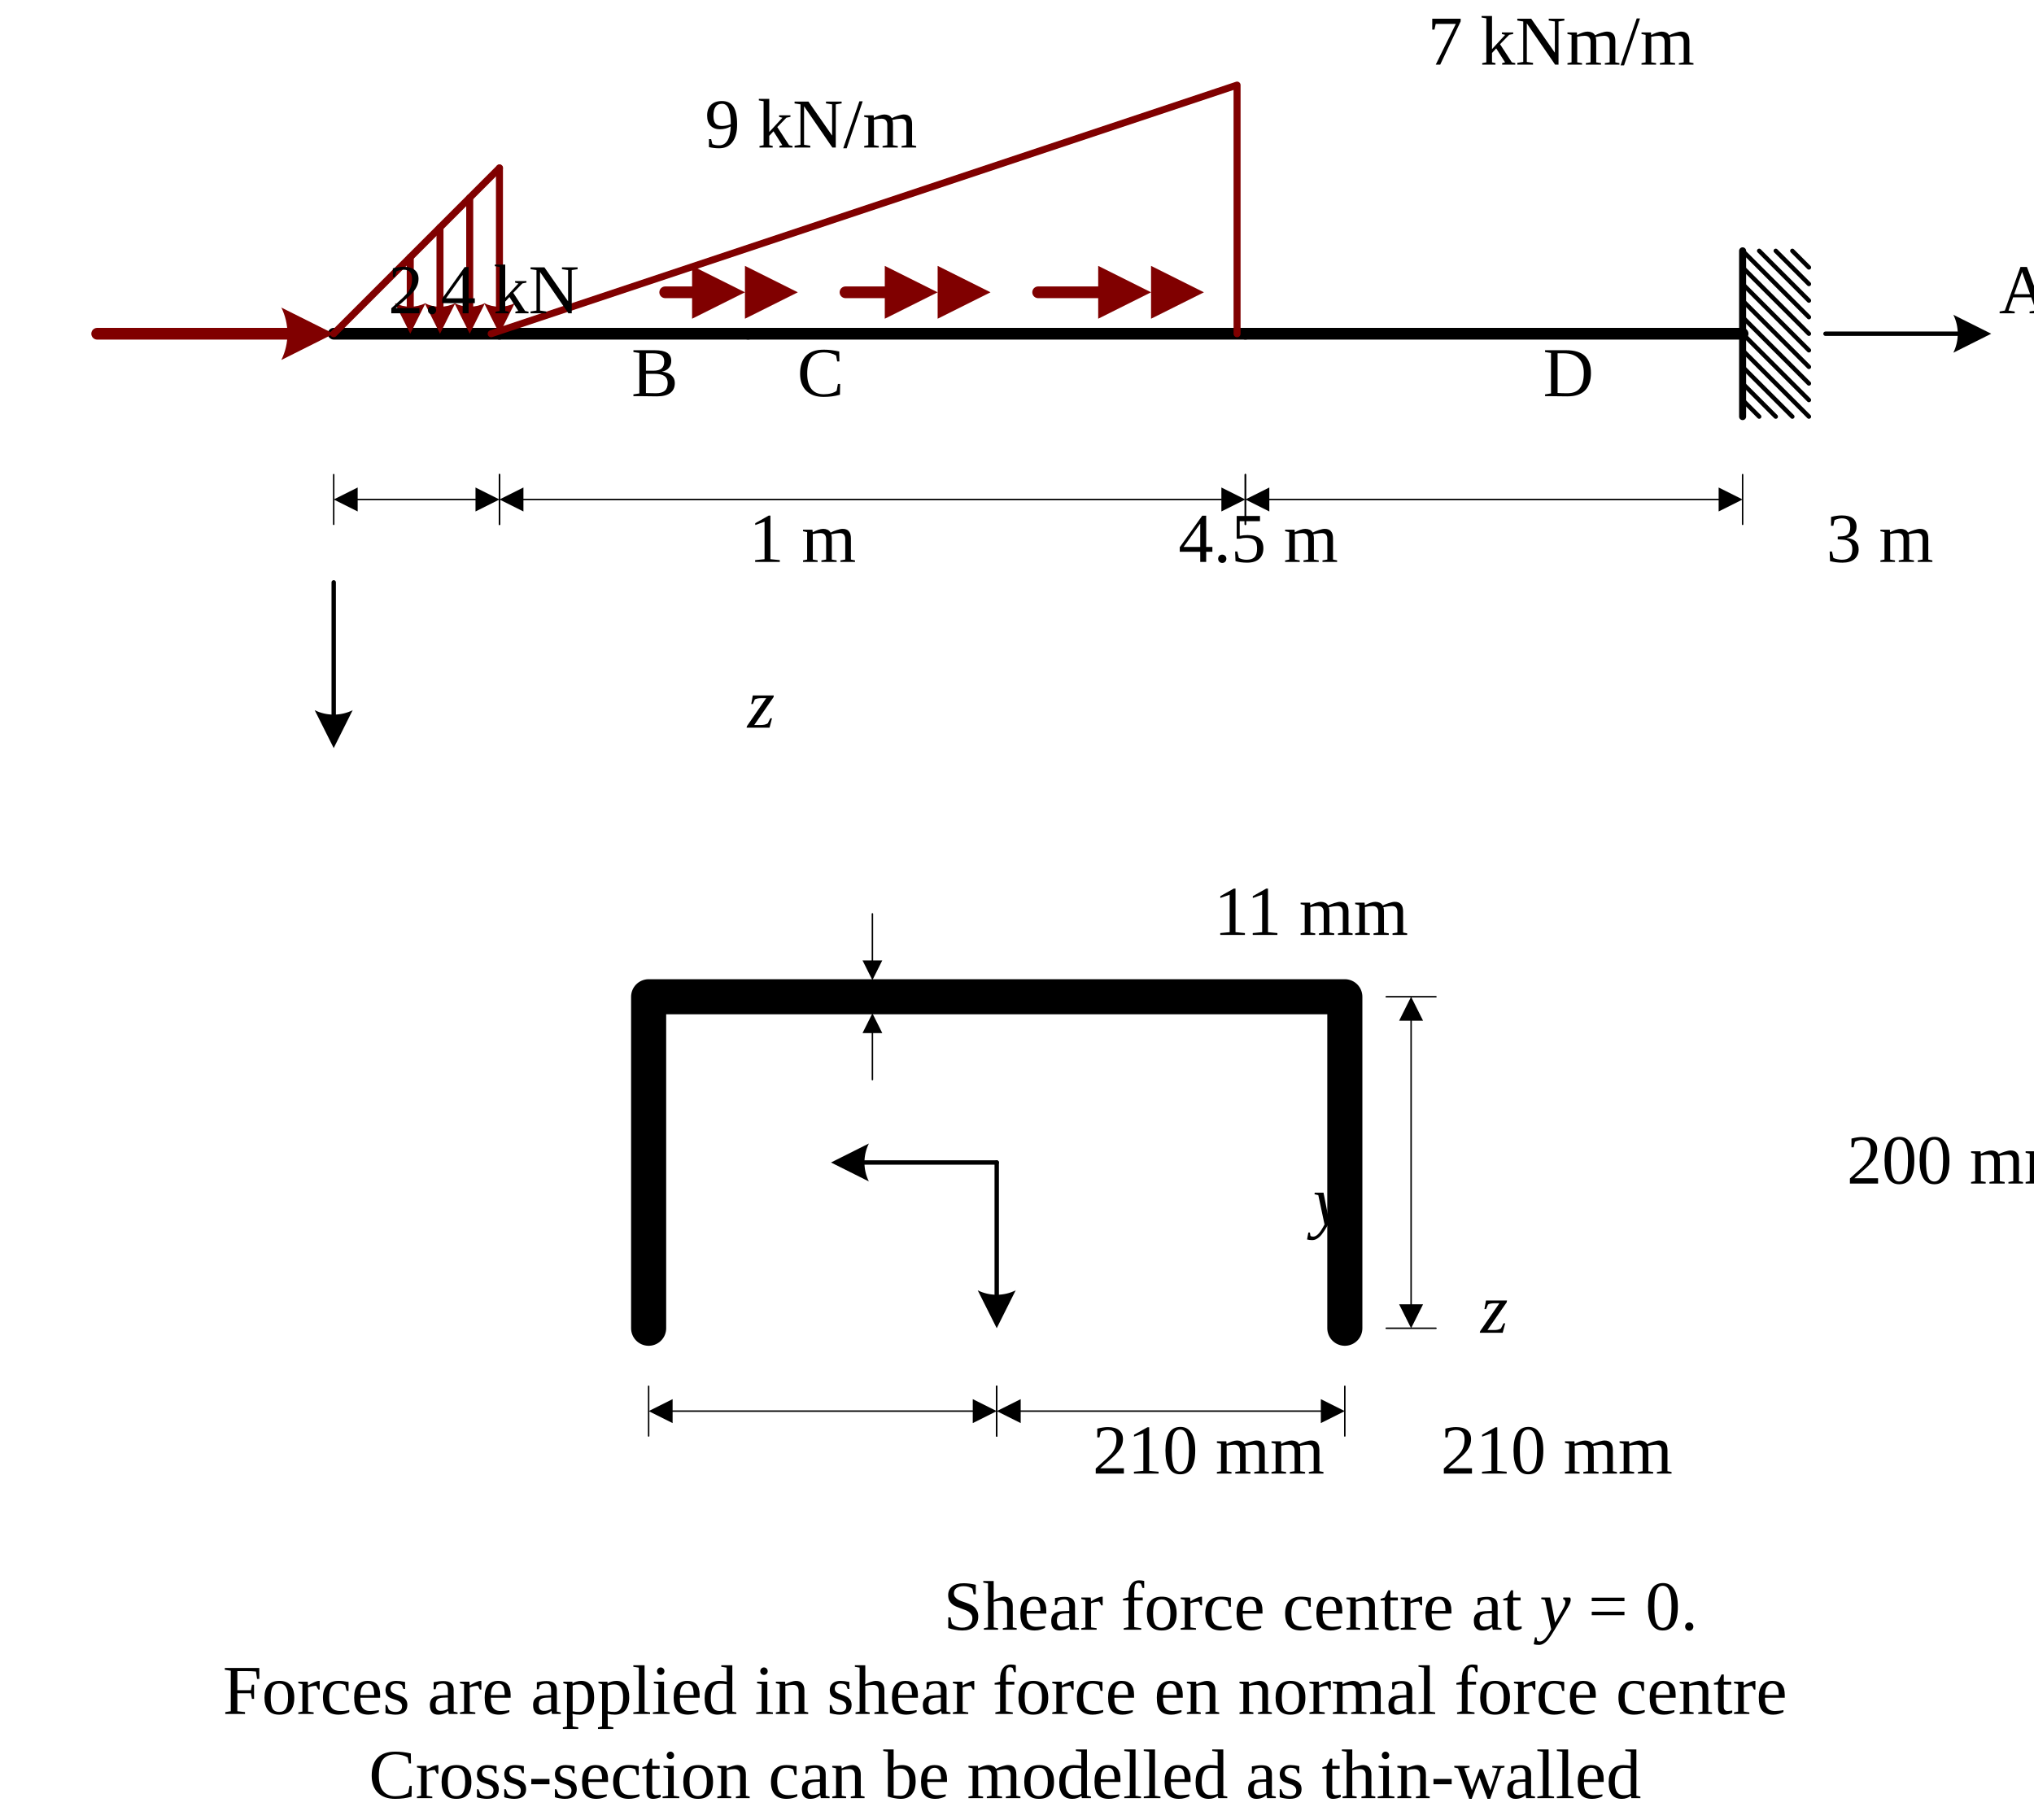
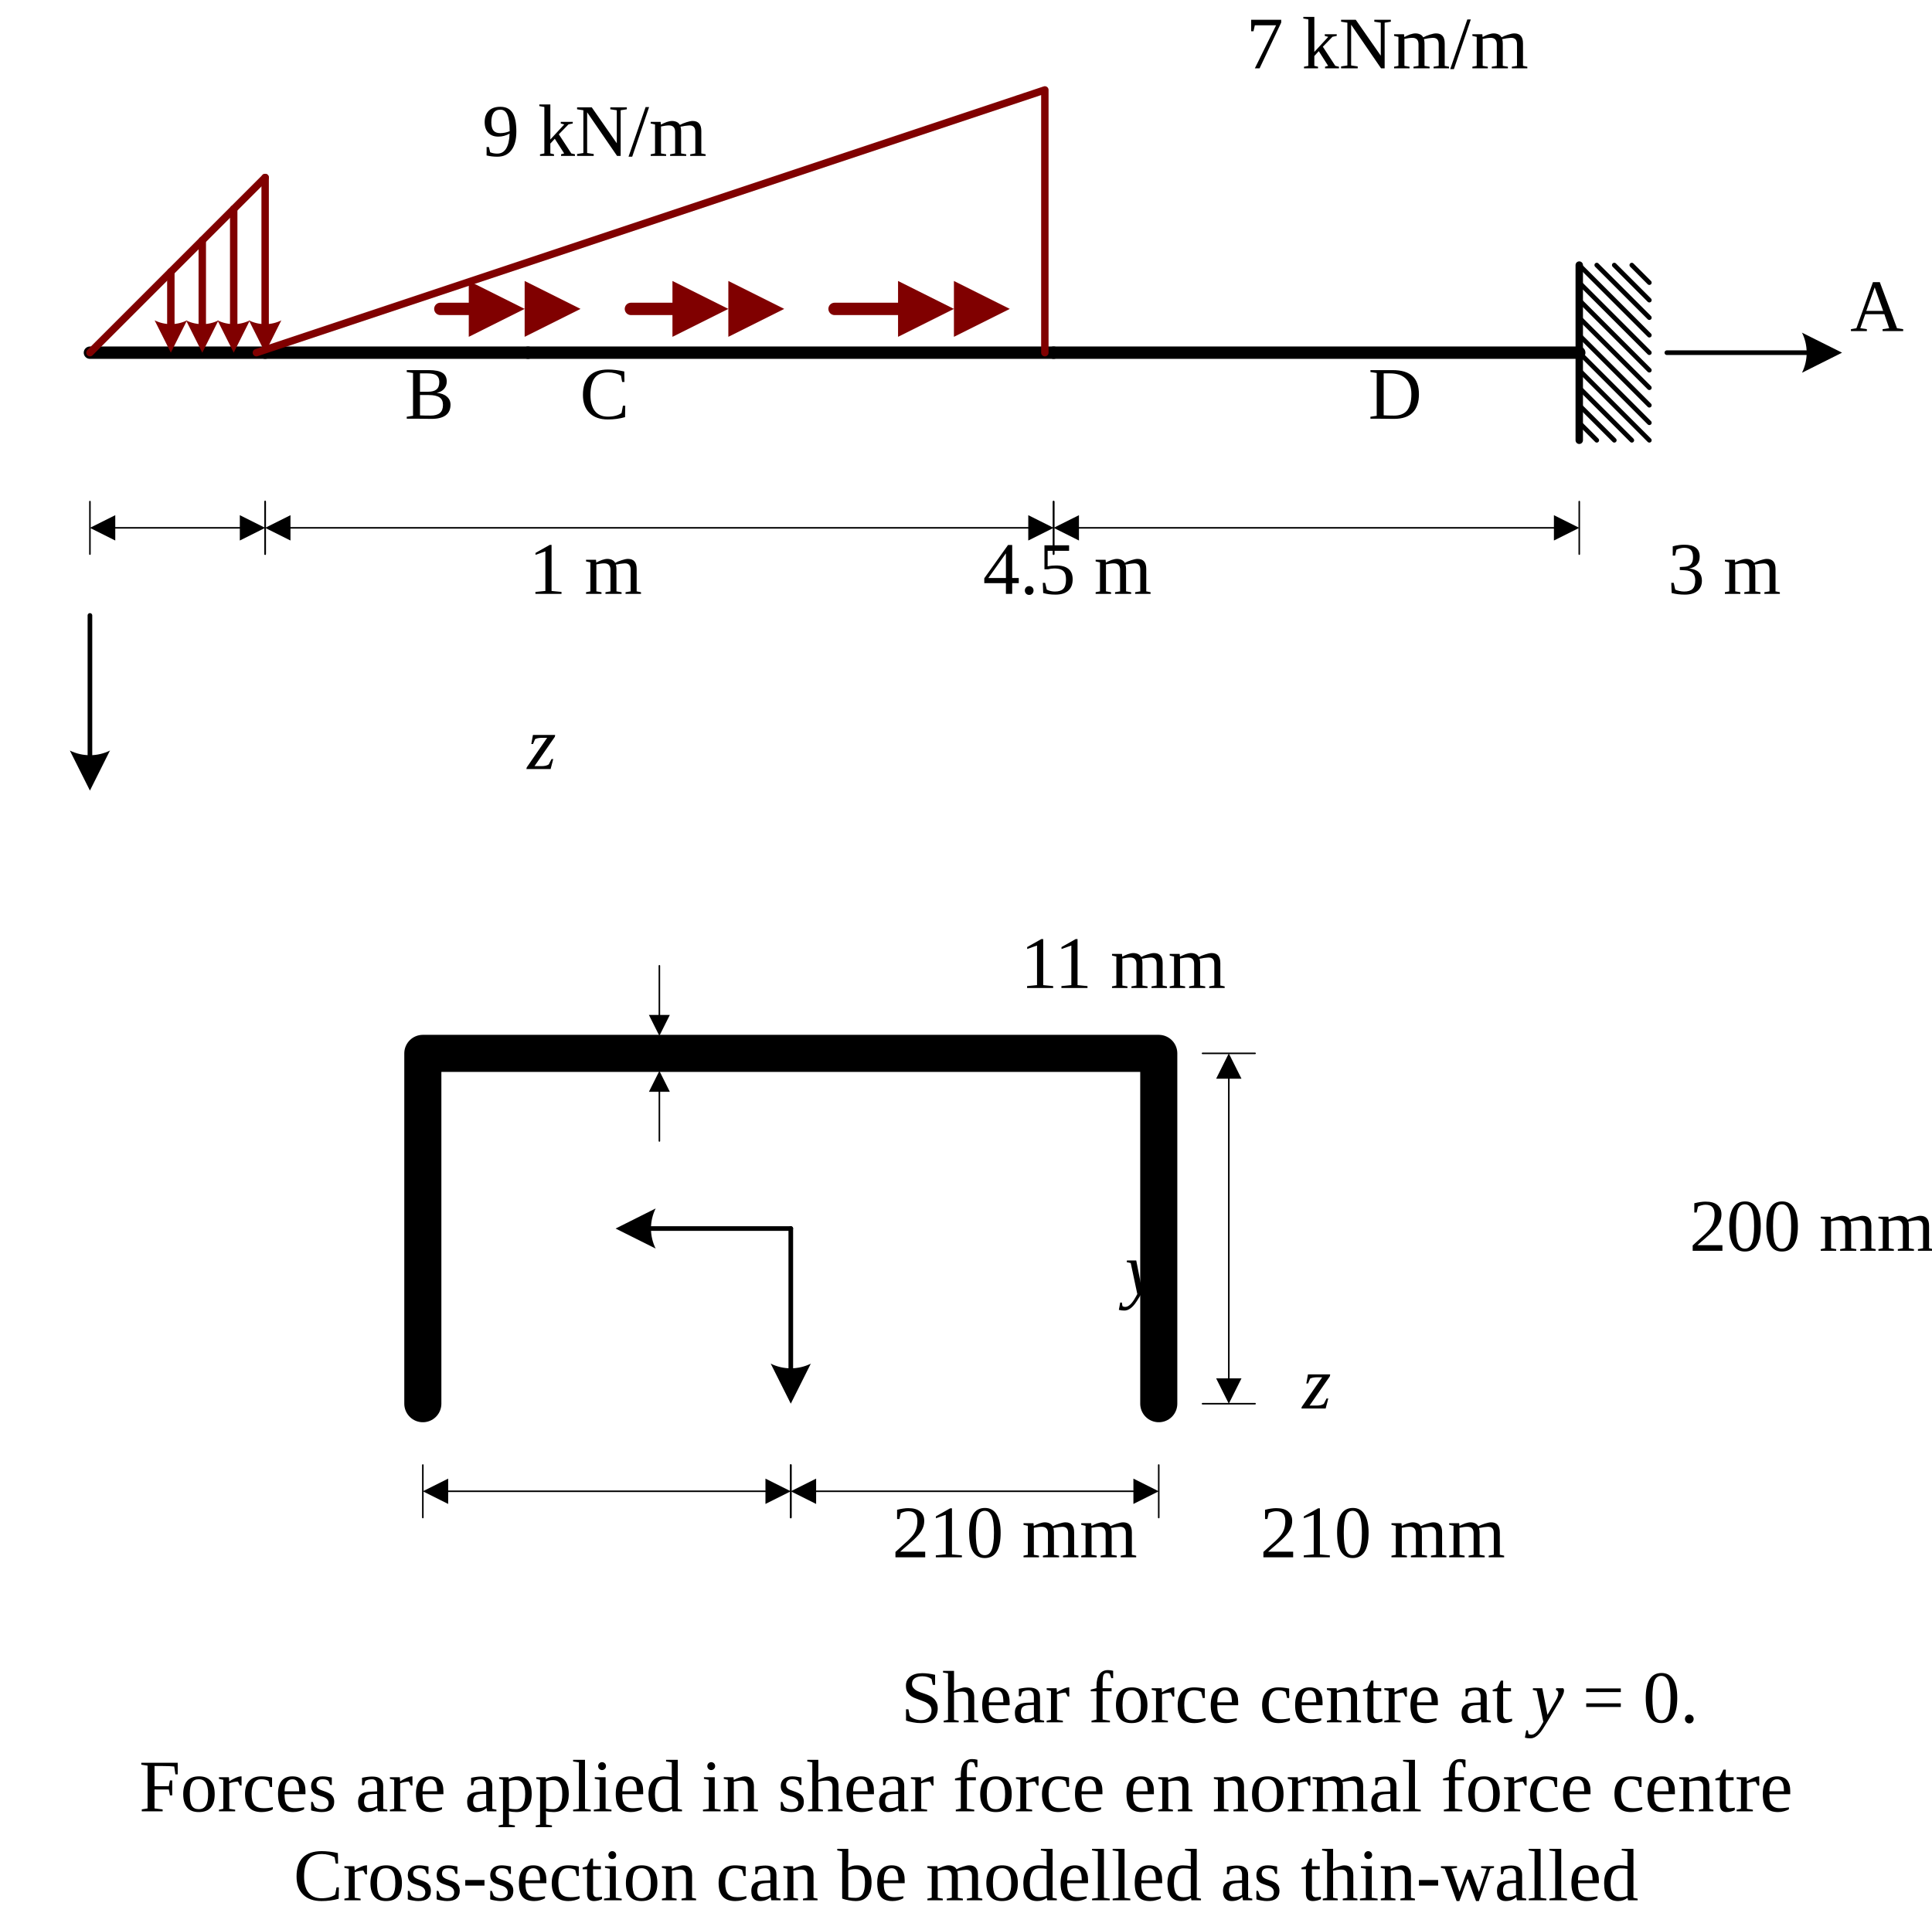
- <svg xmlns="http://www.w3.org/2000/svg" xmlns:ns1="http://schemas.microsoft.com/visio/2003/SVGExtensions/" xmlns:xlink="http://www.w3.org/1999/xlink" width="4.831in" height="4.321in" viewBox="0 0 347.844 311.111" xml:space="preserve" color-interpolation-filters="sRGB" class="st24">
+ <svg xmlns="http://www.w3.org/2000/svg" xmlns:ns1="http://schemas.microsoft.com/visio/2003/SVGExtensions/" xmlns:xlink="http://www.w3.org/1999/xlink" width="4.341in" height="4.321in" viewBox="0 0 312.561 311.111" xml:space="preserve" color-interpolation-filters="sRGB" class="st23">
  <ns1:documentProperties ns1:langID="1043" ns1:metric="true" ns1:viewMarkup="false" />
  <style type="text/css">
	
		.st1 {stroke:#000000;stroke-linecap:round;stroke-linejoin:round;stroke-width:2}
		.st2 {stroke:#800000;stroke-linecap:round;stroke-linejoin:round;stroke-width:1.2}
		.st3 {marker-end:url(#mrkr5-19);stroke:#800000;stroke-linecap:round;stroke-linejoin:round;stroke-width:1.2}
		.st4 {fill:#800000;fill-opacity:1;stroke:#800000;stroke-opacity:1;stroke-width:0.455}
- 		.st5 {marker-start:url(#mrkr5-46);stroke:#800000;stroke-linecap:round;stroke-linejoin:round;stroke-width:2}
- 		.st6 {fill:#800000;fill-opacity:1;stroke:#800000;stroke-opacity:1;stroke-width:0.442}
- 		.st7 {stroke:#000000;stroke-linecap:round;stroke-linejoin:round;stroke-width:1.2}
- 		.st8 {stroke:#000000;stroke-linecap:round;stroke-linejoin:round;stroke-width:0.75}
- 		.st9 {marker-end:url(#mrkr5-97);stroke:#000000;stroke-linecap:round;stroke-linejoin:round;stroke-width:0.75}
- 		.st10 {fill:#000000;fill-opacity:1;stroke:#000000;stroke-opacity:1;stroke-width:0.229}
- 		.st11 {fill:none;stroke:none;stroke-linecap:round;stroke-linejoin:round;stroke-width:0.75}
- 		.st12 {fill:#000000;font-family:Times New Roman;font-size:1em;font-style:italic}
- 		.st13 {stroke:#000000;stroke-linecap:round;stroke-linejoin:round;stroke-width:0.25}
- 		.st14 {marker-end:url(#mrkr4-126);marker-start:url(#mrkr4-124);stroke:#000000;stroke-linecap:round;stroke-linejoin:round;stroke-width:0.25}
- 		.st15 {fill:#000000;fill-opacity:1;stroke:#000000;stroke-opacity:1;stroke-width:0.122}
- 		.st16 {fill:#000000;font-family:Times New Roman;font-size:1em}
- 		.st17 {stroke:#000000;stroke-linecap:round;stroke-linejoin:round;stroke-width:6}
- 		.st18 {marker-start:url(#mrkr4-184);stroke:#000000;stroke-linecap:round;stroke-linejoin:round;stroke-width:0.25}
- 		.st19 {fill:#000000;fill-opacity:1;stroke:#000000;stroke-opacity:1;stroke-width:0.148}
- 		.st20 {fill:none;stroke:none;stroke-linecap:round;stroke-linejoin:round;stroke-width:0.24}
- 		.st21 {font-size:1em;font-style:italic}
- 		.st22 {font-size:1em}
- 		.st23 {marker-start:url(#mrkr39-271);stroke:#800000;stroke-linecap:round;stroke-linejoin:round;stroke-width:2}
- 		.st24 {fill:none;fill-rule:evenodd;font-size:12px;overflow:visible;stroke-linecap:square;stroke-miterlimit:3}
+ 		.st5 {stroke:#000000;stroke-linecap:round;stroke-linejoin:round;stroke-width:1.2}
+ 		.st6 {stroke:#000000;stroke-linecap:round;stroke-linejoin:round;stroke-width:0.75}
+ 		.st7 {marker-end:url(#mrkr5-91);stroke:#000000;stroke-linecap:round;stroke-linejoin:round;stroke-width:0.75}
+ 		.st8 {fill:#000000;fill-opacity:1;stroke:#000000;stroke-opacity:1;stroke-width:0.229}
+ 		.st9 {fill:none;stroke:none;stroke-linecap:round;stroke-linejoin:round;stroke-width:0.75}
+ 		.st10 {fill:#000000;font-family:Times New Roman;font-size:1em;font-style:italic}
+ 		.st11 {stroke:#000000;stroke-linecap:round;stroke-linejoin:round;stroke-width:0.25}
+ 		.st12 {marker-end:url(#mrkr4-120);marker-start:url(#mrkr4-118);stroke:#000000;stroke-linecap:round;stroke-linejoin:round;stroke-width:0.25}
+ 		.st13 {fill:#000000;fill-opacity:1;stroke:#000000;stroke-opacity:1;stroke-width:0.122}
+ 		.st14 {fill:#000000;font-family:Times New Roman;font-size:1em}
+ 		.st15 {stroke:#000000;stroke-linecap:round;stroke-linejoin:round;stroke-width:6}
+ 		.st16 {marker-start:url(#mrkr4-175);stroke:#000000;stroke-linecap:round;stroke-linejoin:round;stroke-width:0.25}
+ 		.st17 {fill:#000000;fill-opacity:1;stroke:#000000;stroke-opacity:1;stroke-width:0.148}
+ 		.st18 {fill:none;stroke:none;stroke-linecap:round;stroke-linejoin:round;stroke-width:0.24}
+ 		.st19 {font-size:1em;font-style:italic}
+ 		.st20 {font-size:1em}
+ 		.st21 {marker-start:url(#mrkr39-262);stroke:#800000;stroke-linecap:round;stroke-linejoin:round;stroke-width:2}
+ 		.st22 {fill:#800000;fill-opacity:1;stroke:#800000;stroke-opacity:1;stroke-width:0.442}
+ 		.st23 {fill:none;fill-rule:evenodd;font-size:12px;overflow:visible;stroke-linecap:square;stroke-miterlimit:3}
	
	</style>
  <defs id="Markers">
    <g id="lend5">
      <path d="M 2 1 L 0 0 L 1.981 -0.993 C 1.672 -0.365 1.673 0.373 1.985 1 " style="stroke:none" />
    </g>
    <marker id="mrkr5-19" class="st4" ns1:arrowType="5" ns1:arrowSize="0" ns1:setback="3.85" refX="-3.85" orient="auto" markerUnits="strokeWidth" overflow="visible">
      <use xlink:href="#lend5" transform="scale(-2.2,-2.2) " />
    </marker>
-     <marker id="mrkr5-46" class="st6" ns1:arrowType="5" ns1:arrowSize="2" ns1:setback="3.775" refX="3.775" orient="auto" markerUnits="strokeWidth" overflow="visible">
-       <use xlink:href="#lend5" transform="scale(2.26) " />
-     </marker>
-     <marker id="mrkr5-97" class="st10" ns1:arrowType="5" ns1:arrowSize="2" ns1:setback="7.63" refX="-7.63" orient="auto" markerUnits="strokeWidth" overflow="visible">
+     <marker id="mrkr5-91" class="st8" ns1:arrowType="5" ns1:arrowSize="2" ns1:setback="7.63" refX="-7.63" orient="auto" markerUnits="strokeWidth" overflow="visible">
      <use xlink:href="#lend5" transform="scale(-4.36,-4.36) " />
    </marker>
    <g id="lend4">
      <path d="M 2 1 L 0 0 L 2 -1 L 2 1 " style="stroke:none" />
    </g>
-     <marker id="mrkr4-124" class="st15" ns1:arrowType="4" ns1:arrowSize="1" ns1:setback="14.96" refX="14.96" orient="auto" markerUnits="strokeWidth" overflow="visible">
+     <marker id="mrkr4-118" class="st13" ns1:arrowType="4" ns1:arrowSize="1" ns1:setback="14.96" refX="14.96" orient="auto" markerUnits="strokeWidth" overflow="visible">
      <use xlink:href="#lend4" transform="scale(8.2) " />
    </marker>
-     <marker id="mrkr4-126" class="st15" ns1:arrowType="4" ns1:arrowSize="1" ns1:setback="16.4" refX="-16.4" orient="auto" markerUnits="strokeWidth" overflow="visible">
+     <marker id="mrkr4-120" class="st13" ns1:arrowType="4" ns1:arrowSize="1" ns1:setback="16.4" refX="-16.4" orient="auto" markerUnits="strokeWidth" overflow="visible">
      <use xlink:href="#lend4" transform="scale(-8.2,-8.2) " />
    </marker>
-     <marker id="mrkr4-184" class="st19" ns1:arrowType="4" ns1:arrowSize="0" ns1:setback="12.08" refX="12.08" orient="auto" markerUnits="strokeWidth" overflow="visible">
+     <marker id="mrkr4-175" class="st17" ns1:arrowType="4" ns1:arrowSize="0" ns1:setback="12.08" refX="12.08" orient="auto" markerUnits="strokeWidth" overflow="visible">
      <use xlink:href="#lend4" transform="scale(6.76) " />
    </marker>
    <g id="lend39">
      <path d="M 0 0 L 2 -1 L 2 1 L 0 0 M 2 0 L 4 -1 L 4 1 L 2 0 " style="stroke:none" />
    </g>
-     <marker id="mrkr39-271" class="st6" ns1:arrowType="39" ns1:arrowSize="2" ns1:setback="8.86" refX="8.86" orient="auto" markerUnits="strokeWidth" overflow="visible">
+     <marker id="mrkr39-262" class="st22" ns1:arrowType="39" ns1:arrowSize="2" ns1:setback="8.86" refX="8.86" orient="auto" markerUnits="strokeWidth" overflow="visible">
      <use xlink:href="#lend39" transform="scale(2.26) " />
    </marker>
  </defs>
  <g ns1:mID="0" ns1:index="1" ns1:groupContext="foregroundPage">
    <ns1:pageProperties ns1:drawingScale="0.0393701" ns1:pageScale="0.0393701" ns1:drawingUnits="24" ns1:shadowOffsetX="8.50394" ns1:shadowOffsetY="-8.50394" />
-     <g id="shape1-1" ns1:mID="1" ns1:groupContext="shape" transform="translate(57.0679,-254.043)">
+     <g id="shape1-1" ns1:mID="1" ns1:groupContext="shape" transform="translate(14.5482,-254.043)">
      <path d="M0 311.11 L28.35 311.11" class="st1" />
    </g>
-     <g id="shape2-4" ns1:mID="2" ns1:groupContext="shape" transform="translate(85.4144,-254.043)">
+     <g id="shape2-4" ns1:mID="2" ns1:groupContext="shape" transform="translate(42.8947,-254.043)">
      <path d="M0 311.11 L42.52 311.11" class="st1" />
    </g>
-     <g id="shape3-7" ns1:mID="3" ns1:groupContext="shape" transform="translate(127.934,-254.043)">
+     <g id="shape3-7" ns1:mID="3" ns1:groupContext="shape" transform="translate(85.4144,-254.043)">
      <path d="M0 311.11 L85.04 311.11" class="st1" />
    </g>
-     <g id="group4-10" transform="translate(57.0679,-254.043)" ns1:mID="4" ns1:groupContext="group">
+     <g id="group4-10" transform="translate(14.5482,-254.043)" ns1:mID="4" ns1:groupContext="group">
      <g id="shape5-11" ns1:mID="5" ns1:groupContext="shape" transform="translate(-219.988,91.1222) rotate(-45)">
        <path d="M0 311.11 L40.09 311.11" class="st2" />
      </g>
      <g id="shape6-14" ns1:mID="6" ns1:groupContext="shape" transform="translate(329.287,292.935) rotate(90)">
        <path d="M0 311.11 L13.56 311.11" class="st3" />
      </g>
      <g id="shape7-20" ns1:mID="7" ns1:groupContext="shape" transform="translate(339.457,282.764) rotate(90)">
        <path d="M0 311.11 L23.73 311.11" class="st3" />
      </g>
      <g id="shape8-25" ns1:mID="8" ns1:groupContext="shape" transform="translate(334.372,287.849) rotate(90)">
        <path d="M0 311.11 L18.64 311.11" class="st3" />
      </g>
      <g id="shape9-30" ns1:mID="9" ns1:groupContext="shape" transform="translate(324.202,298.02) rotate(90)">
        <path d="M0 311.11 L8.47 311.11" class="st3" />
      </g>
    </g>
-     <g id="shape18-35" ns1:mID="18" ns1:groupContext="shape" transform="translate(212.973,-254.043)">
+     <g id="shape18-35" ns1:mID="18" ns1:groupContext="shape" transform="translate(170.454,-254.043)">
      <path d="M0 311.11 L85.04 311.11" class="st1" />
    </g>
-     <g id="shape12-38" ns1:mID="12" ns1:groupContext="shape" transform="translate(83.9971,-254.043)">
+     <g id="shape12-38" ns1:mID="12" ns1:groupContext="shape" transform="translate(41.4774,-254.043)">
      <path d="M0 311.11 L127.56 268.59 L127.56 311.11" class="st2" />
    </g>
-     <g id="shape20-41" ns1:mID="20" ns1:groupContext="shape" transform="translate(57.0679,368.179) rotate(180)">
-       <path d="M7.55 311.11 L7.91 311.11 L40.45 311.11" class="st5" />
-     </g>
-     <g id="group21-47" transform="translate(309.351,354.005) rotate(180)" ns1:mID="21" ns1:groupContext="group">
-       <g id="shape22-48" ns1:mID="22" ns1:groupContext="shape" transform="translate(322.449,282.764) rotate(90)">
-         <path d="M0 311.11 L28.35 311.11" class="st7" />
-       </g>
-       <g id="shape23-51" ns1:mID="23" ns1:groupContext="shape" transform="translate(228.492,62.7757) rotate(45)">
-         <path d="M0 311.11 L4.01 311.11" class="st8" />
-       </g>
-       <g id="shape24-54" ns1:mID="24" ns1:groupContext="shape" transform="translate(225.658,62.7757) rotate(45)">
-         <path d="M0 311.11 L8.02 311.11" class="st8" />
-       </g>
-       <g id="shape25-57" ns1:mID="25" ns1:groupContext="shape" transform="translate(222.823,62.7757) rotate(45)">
-         <path d="M0 311.11 L12.03 311.11" class="st8" />
-       </g>
-       <g id="shape26-60" ns1:mID="26" ns1:groupContext="shape" transform="translate(219.988,62.7757) rotate(45)">
-         <path d="M0 311.11 L16.04 311.11" class="st8" />
-       </g>
-       <g id="shape27-63" ns1:mID="27" ns1:groupContext="shape" transform="translate(219.988,65.6104) rotate(45)">
-         <path d="M0 311.11 L16.04 311.11" class="st8" />
-       </g>
-       <g id="shape28-66" ns1:mID="28" ns1:groupContext="shape" transform="translate(219.988,68.445) rotate(45)">
-         <path d="M0 311.11 L16.04 311.11" class="st8" />
-       </g>
-       <g id="shape29-69" ns1:mID="29" ns1:groupContext="shape" transform="translate(219.988,71.2797) rotate(45)">
-         <path d="M0 311.11 L16.04 311.11" class="st8" />
-       </g>
-       <g id="shape30-72" ns1:mID="30" ns1:groupContext="shape" transform="translate(219.988,74.1143) rotate(45)">
-         <path d="M0 311.11 L16.04 311.11" class="st8" />
-       </g>
-       <g id="shape31-75" ns1:mID="31" ns1:groupContext="shape" transform="translate(219.988,76.949) rotate(45)">
-         <path d="M0 311.11 L16.04 311.11" class="st8" />
-       </g>
-       <g id="shape32-78" ns1:mID="32" ns1:groupContext="shape" transform="translate(219.988,79.7836) rotate(45)">
-         <path d="M0 311.11 L16.04 311.11" class="st8" />
-       </g>
-       <g id="shape33-81" ns1:mID="33" ns1:groupContext="shape" transform="translate(219.988,82.6183) rotate(45)">
-         <path d="M0 311.11 L12.03 311.11" class="st8" />
-       </g>
-       <g id="shape34-84" ns1:mID="34" ns1:groupContext="shape" transform="translate(219.988,85.4529) rotate(45)">
-         <path d="M0 311.11 L8.02 311.11" class="st8" />
-       </g>
-       <g id="shape35-87" ns1:mID="35" ns1:groupContext="shape" transform="translate(219.988,88.2876) rotate(45)">
-         <path d="M0 311.11 L4.01 311.11" class="st8" />
-       </g>
-     </g>
-     <g id="group36-90" transform="translate(57.0679,-183.177)" ns1:mID="36" ns1:groupContext="group">
-       <g id="shape37-91" ns1:mID="37" ns1:groupContext="shape" transform="translate(311.111,282.764) rotate(90)">
-         <path d="M0 311.11 L22.62 311.11" class="st9" />
-       </g>
-       <g id="shape38-98" ns1:mID="38" ns1:groupContext="shape">
+     <g id="group21-41" transform="translate(266.832,354.005) rotate(180)" ns1:mID="21" ns1:groupContext="group">
+       <g id="shape22-42" ns1:mID="22" ns1:groupContext="shape" transform="translate(322.449,282.764) rotate(90)">
+         <path d="M0 311.11 L28.35 311.11" class="st5" />
+       </g>
+       <g id="shape23-45" ns1:mID="23" ns1:groupContext="shape" transform="translate(228.492,62.7757) rotate(45)">
+         <path d="M0 311.11 L4.01 311.11" class="st6" />
+       </g>
+       <g id="shape24-48" ns1:mID="24" ns1:groupContext="shape" transform="translate(225.658,62.7757) rotate(45)">
+         <path d="M0 311.11 L8.02 311.11" class="st6" />
+       </g>
+       <g id="shape25-51" ns1:mID="25" ns1:groupContext="shape" transform="translate(222.823,62.7757) rotate(45)">
+         <path d="M0 311.11 L12.03 311.11" class="st6" />
+       </g>
+       <g id="shape26-54" ns1:mID="26" ns1:groupContext="shape" transform="translate(219.988,62.7757) rotate(45)">
+         <path d="M0 311.11 L16.04 311.11" class="st6" />
+       </g>
+       <g id="shape27-57" ns1:mID="27" ns1:groupContext="shape" transform="translate(219.988,65.6104) rotate(45)">
+         <path d="M0 311.11 L16.04 311.11" class="st6" />
+       </g>
+       <g id="shape28-60" ns1:mID="28" ns1:groupContext="shape" transform="translate(219.988,68.445) rotate(45)">
+         <path d="M0 311.11 L16.04 311.11" class="st6" />
+       </g>
+       <g id="shape29-63" ns1:mID="29" ns1:groupContext="shape" transform="translate(219.988,71.2797) rotate(45)">
+         <path d="M0 311.11 L16.04 311.11" class="st6" />
+       </g>
+       <g id="shape30-66" ns1:mID="30" ns1:groupContext="shape" transform="translate(219.988,74.1143) rotate(45)">
+         <path d="M0 311.11 L16.04 311.11" class="st6" />
+       </g>
+       <g id="shape31-69" ns1:mID="31" ns1:groupContext="shape" transform="translate(219.988,76.949) rotate(45)">
+         <path d="M0 311.11 L16.04 311.11" class="st6" />
+       </g>
+       <g id="shape32-72" ns1:mID="32" ns1:groupContext="shape" transform="translate(219.988,79.7836) rotate(45)">
+         <path d="M0 311.11 L16.04 311.11" class="st6" />
+       </g>
+       <g id="shape33-75" ns1:mID="33" ns1:groupContext="shape" transform="translate(219.988,82.6183) rotate(45)">
+         <path d="M0 311.11 L12.03 311.11" class="st6" />
+       </g>
+       <g id="shape34-78" ns1:mID="34" ns1:groupContext="shape" transform="translate(219.988,85.4529) rotate(45)">
+         <path d="M0 311.11 L8.02 311.11" class="st6" />
+       </g>
+       <g id="shape35-81" ns1:mID="35" ns1:groupContext="shape" transform="translate(219.988,88.2876) rotate(45)">
+         <path d="M0 311.11 L4.01 311.11" class="st6" />
+       </g>
+     </g>
+     <g id="group36-84" transform="translate(14.5482,-183.177)" ns1:mID="36" ns1:groupContext="group">
+       <g id="shape37-85" ns1:mID="37" ns1:groupContext="shape" transform="translate(311.111,282.764) rotate(90)">
+         <path d="M0 311.11 L22.62 311.11" class="st7" />
+       </g>
+       <g id="shape38-92" ns1:mID="38" ns1:groupContext="shape">
        <ns1:textBlock ns1:margins="rect(4,4,4,4)" ns1:tabSpace="42.5197" />
        <ns1:textRect cx="7.087" cy="304.024" width="14.18" height="14.173" />
-         <rect x="0" y="296.937" width="14.173" height="14.173" class="st11" />
-         <text x="4.75" y="307.62" class="st12" ns1:langID="1043">
+         <rect x="0" y="296.937" width="14.173" height="14.173" class="st9" />
+         <text x="4.75" y="307.62" class="st10" ns1:langID="1043">
          <ns1:paragraph ns1:horizAlign="1" />
          <ns1:tabList />z</text>
      </g>
    </g>
-     <g id="group39-101" transform="translate(312.186,-239.87)" ns1:mID="39" ns1:groupContext="group">
-       <g id="shape40-102" ns1:mID="40" ns1:groupContext="shape" transform="translate(-3.53797E-12,-14.1732)">
-         <path d="M0 311.11 L22.62 311.11" class="st9" />
-       </g>
-       <g id="shape41-107" ns1:mID="41" ns1:groupContext="shape" transform="translate(14.1732,0)">
+     <g id="group39-95" transform="translate(269.666,-239.87)" ns1:mID="39" ns1:groupContext="group">
+       <g id="shape40-96" ns1:mID="40" ns1:groupContext="shape" transform="translate(-3.53797E-12,-14.1732)">
+         <path d="M0 311.11 L22.62 311.11" class="st7" />
+       </g>
+       <g id="shape41-101" ns1:mID="41" ns1:groupContext="shape" transform="translate(14.1732,0)">
        <ns1:textBlock ns1:margins="rect(4,4,4,4)" ns1:tabSpace="42.5197" />
        <ns1:textRect cx="7.087" cy="304.024" width="14.18" height="14.173" />
-         <rect x="0" y="296.937" width="14.173" height="14.173" class="st11" />
-         <text x="4.42" y="307.62" class="st12" ns1:langID="1043">
+         <rect x="0" y="296.937" width="14.173" height="14.173" class="st9" />
+         <text x="4.42" y="307.62" class="st10" ns1:langID="1043">
          <ns1:paragraph ns1:horizAlign="1" />
          <ns1:tabList />x</text>
      </g>
    </g>
-     <g id="group42-110" transform="translate(212.973,-211.523)" ns1:mID="42" ns1:groupContext="group">
-       <g id="group43-111" transform="translate(0,-9.92126)" ns1:mID="43" ns1:groupContext="group">
-         <g id="shape44-112" ns1:mID="44" ns1:groupContext="shape" transform="translate(311.111,302.607) rotate(90)">
-           <path d="M0 311.11 L8.5 311.11" class="st13" />
-         </g>
-         <g id="shape45-115" ns1:mID="45" ns1:groupContext="shape" transform="translate(396.15,302.607) rotate(90)">
-           <path d="M0 311.11 L8.5 311.11" class="st13" />
-         </g>
-         <g id="shape46-118" ns1:mID="46" ns1:groupContext="shape" transform="translate(0,-4.25197)">
-           <path d="M3.74 311.11 L4.1 311.11 L80.94 311.11" class="st14" />
-         </g>
-       </g>
-       <g id="shape47-127" ns1:mID="47" ns1:groupContext="shape">
+     <g id="group42-104" transform="translate(170.454,-211.523)" ns1:mID="42" ns1:groupContext="group">
+       <g id="group43-105" transform="translate(0,-9.92126)" ns1:mID="43" ns1:groupContext="group">
+         <g id="shape44-106" ns1:mID="44" ns1:groupContext="shape" transform="translate(311.111,302.607) rotate(90)">
+           <path d="M0 311.11 L8.5 311.11" class="st11" />
+         </g>
+         <g id="shape45-109" ns1:mID="45" ns1:groupContext="shape" transform="translate(396.15,302.607) rotate(90)">
+           <path d="M0 311.11 L8.5 311.11" class="st11" />
+         </g>
+         <g id="shape46-112" ns1:mID="46" ns1:groupContext="shape" transform="translate(0,-4.25197)">
+           <path d="M3.74 311.11 L4.1 311.11 L80.94 311.11" class="st12" />
+         </g>
+       </g>
+       <g id="shape47-121" ns1:mID="47" ns1:groupContext="shape">
        <ns1:textBlock ns1:margins="rect(4,4,4,4)" ns1:tabSpace="42.5197" />
        <ns1:textRect cx="42.52" cy="304.024" width="85.04" height="14.173" />
-         <rect x="0" y="296.937" width="85.039" height="14.173" class="st11" />
-         <text x="33.35" y="307.62" class="st16" ns1:langID="1043">
+         <rect x="0" y="296.937" width="85.039" height="14.173" class="st9" />
+         <text x="33.35" y="307.62" class="st14" ns1:langID="1043">
          <ns1:paragraph ns1:horizAlign="1" />
          <ns1:tabList />3 m</text>
      </g>
    </g>
-     <g id="group48-130" transform="translate(85.4144,-211.523)" ns1:mID="48" ns1:groupContext="group">
-       <g id="group49-131" transform="translate(0,-9.92126)" ns1:mID="49" ns1:groupContext="group">
-         <g id="shape50-132" ns1:mID="50" ns1:groupContext="shape" transform="translate(311.111,302.607) rotate(90)">
-           <path d="M0 311.11 L8.5 311.11" class="st13" />
-         </g>
-         <g id="shape51-135" ns1:mID="51" ns1:groupContext="shape" transform="translate(438.67,302.607) rotate(90)">
-           <path d="M0 311.11 L8.5 311.11" class="st13" />
-         </g>
-         <g id="shape52-138" ns1:mID="52" ns1:groupContext="shape" transform="translate(0,-4.25197)">
-           <path d="M3.74 311.11 L4.1 311.11 L123.46 311.11" class="st14" />
-         </g>
-       </g>
-       <g id="shape53-145" ns1:mID="53" ns1:groupContext="shape">
+     <g id="group48-124" transform="translate(42.8947,-211.523)" ns1:mID="48" ns1:groupContext="group">
+       <g id="group49-125" transform="translate(0,-9.92126)" ns1:mID="49" ns1:groupContext="group">
+         <g id="shape50-126" ns1:mID="50" ns1:groupContext="shape" transform="translate(311.111,302.607) rotate(90)">
+           <path d="M0 311.11 L8.5 311.11" class="st11" />
+         </g>
+         <g id="shape51-129" ns1:mID="51" ns1:groupContext="shape" transform="translate(438.67,302.607) rotate(90)">
+           <path d="M0 311.11 L8.5 311.11" class="st11" />
+         </g>
+         <g id="shape52-132" ns1:mID="52" ns1:groupContext="shape" transform="translate(0,-4.25197)">
+           <path d="M3.74 311.11 L4.1 311.11 L123.46 311.11" class="st12" />
+         </g>
+       </g>
+       <g id="shape53-139" ns1:mID="53" ns1:groupContext="shape">
        <ns1:textBlock ns1:margins="rect(4,4,4,4)" ns1:tabSpace="42.5197" />
        <ns1:textRect cx="63.779" cy="304.024" width="127.56" height="14.173" />
-         <rect x="0" y="296.937" width="127.559" height="14.173" class="st11" />
-         <text x="50.11" y="307.62" class="st16" ns1:langID="1043">
+         <rect x="0" y="296.937" width="127.559" height="14.173" class="st9" />
+         <text x="50.11" y="307.62" class="st14" ns1:langID="1043">
          <ns1:paragraph ns1:horizAlign="1" />
          <ns1:tabList />4.5 m</text>
      </g>
    </g>
-     <g id="group54-148" transform="translate(57.0679,-211.523)" ns1:mID="54" ns1:groupContext="group">
-       <g id="group55-149" transform="translate(0,-9.92126)" ns1:mID="55" ns1:groupContext="group">
-         <g id="shape56-150" ns1:mID="56" ns1:groupContext="shape" transform="translate(311.111,302.607) rotate(90)">
-           <path d="M0 311.11 L8.5 311.11" class="st13" />
-         </g>
-         <g id="shape57-153" ns1:mID="57" ns1:groupContext="shape" transform="translate(339.457,302.607) rotate(90)">
-           <path d="M0 311.11 L8.5 311.11" class="st13" />
-         </g>
-         <g id="shape58-156" ns1:mID="58" ns1:groupContext="shape" transform="translate(0,-4.25197)">
-           <path d="M3.74 311.11 L4.1 311.11 L24.25 311.11" class="st14" />
-         </g>
-       </g>
-       <g id="shape59-163" ns1:mID="59" ns1:groupContext="shape">
+     <g id="group54-142" transform="translate(14.5482,-211.523)" ns1:mID="54" ns1:groupContext="group">
+       <g id="group55-143" transform="translate(0,-9.92126)" ns1:mID="55" ns1:groupContext="group">
+         <g id="shape56-144" ns1:mID="56" ns1:groupContext="shape" transform="translate(311.111,302.607) rotate(90)">
+           <path d="M0 311.11 L8.5 311.11" class="st11" />
+         </g>
+         <g id="shape57-147" ns1:mID="57" ns1:groupContext="shape" transform="translate(339.457,302.607) rotate(90)">
+           <path d="M0 311.11 L8.5 311.11" class="st11" />
+         </g>
+         <g id="shape58-150" ns1:mID="58" ns1:groupContext="shape" transform="translate(0,-4.25197)">
+           <path d="M3.74 311.11 L4.1 311.11 L24.25 311.11" class="st12" />
+         </g>
+       </g>
+       <g id="shape59-157" ns1:mID="59" ns1:groupContext="shape">
        <ns1:textBlock ns1:margins="rect(4,4,4,4)" ns1:tabSpace="42.5197" />
        <ns1:textRect cx="14.173" cy="304.024" width="28.35" height="14.173" />
-         <rect x="0" y="296.937" width="28.346" height="14.173" class="st11" />
-         <text x="5.01" y="307.62" class="st16" ns1:langID="1043">
+         <rect x="0" y="296.937" width="28.346" height="14.173" class="st9" />
+         <text x="5.01" y="307.62" class="st14" ns1:langID="1043">
          <ns1:paragraph ns1:horizAlign="1" />
          <ns1:tabList />1 m</text>
      </g>
    </g>
-     <g id="shape60-166" ns1:mID="60" ns1:groupContext="shape" transform="translate(0.375,-254.043)">
+     <g id="shape61-160" ns1:mID="61" ns1:groupContext="shape" transform="translate(13.8396,-282.389)">
      <ns1:textBlock ns1:margins="rect(4,4,4,4)" ns1:tabSpace="42.5197" />
      <ns1:textRect cx="28.346" cy="304.024" width="56.7" height="14.173" />
-       <rect x="0" y="296.937" width="56.693" height="14.173" class="st11" />
-       <text x="12.01" y="307.62" class="st16" ns1:langID="1043">
-         <ns1:paragraph ns1:horizAlign="1" />
-         <ns1:tabList />2.4 kN</text>
-     </g>
-     <g id="shape61-169" ns1:mID="61" ns1:groupContext="shape" transform="translate(56.3593,-282.389)">
+       <rect x="0" y="296.937" width="56.693" height="14.173" class="st9" />
+       <text x="10.18" y="307.62" class="st14" ns1:langID="1043">
+         <ns1:paragraph ns1:horizAlign="1" />
+         <ns1:tabList />9 kN/m</text>
+     </g>
+     <g id="shape62-163" ns1:mID="62" ns1:groupContext="shape" transform="translate(142.107,-296.562)">
      <ns1:textBlock ns1:margins="rect(4,4,4,4)" ns1:tabSpace="42.5197" />
      <ns1:textRect cx="28.346" cy="304.024" width="56.7" height="14.173" />
-       <rect x="0" y="296.937" width="56.693" height="14.173" class="st11" />
-       <text x="10.18" y="307.62" class="st16" ns1:langID="1043">
-         <ns1:paragraph ns1:horizAlign="1" />
-         <ns1:tabList />9 kN/m</text>
-     </g>
-     <g id="shape62-172" ns1:mID="62" ns1:groupContext="shape" transform="translate(184.627,-296.562)">
-       <ns1:textBlock ns1:margins="rect(4,4,4,4)" ns1:tabSpace="42.5197" />
-       <ns1:textRect cx="28.346" cy="304.024" width="56.7" height="14.173" />
-       <rect x="0" y="296.937" width="56.693" height="14.173" class="st11" />
-       <text x="5.51" y="307.62" class="st16" ns1:langID="1043">
+       <rect x="0" y="296.937" width="56.693" height="14.173" class="st9" />
+       <text x="5.51" y="307.62" class="st14" ns1:langID="1043">
        <ns1:paragraph ns1:horizAlign="1" />
        <ns1:tabList />7 kNm/m</text>
    </g>
-     <g id="shape63-175" ns1:mID="63" ns1:groupContext="shape" transform="translate(110.926,-83.964)">
-       <path d="M0 311.11 L0 254.42 L119.06 254.42 L119.06 311.11" class="st17" />
-     </g>
-     <g id="group64-178" transform="translate(149.194,-126.484)" ns1:mID="64" ns1:groupContext="group">
-       <g id="shape65-179" ns1:mID="65" ns1:groupContext="shape" transform="translate(-311.111,294.103) rotate(-90)">
-         <path d="M3.02 311.11 L3.38 311.11 L11.34 311.11" class="st18" />
-       </g>
-       <g id="shape66-185" ns1:mID="66" ns1:groupContext="shape" transform="translate(311.111,299.772) rotate(90)">
-         <path d="M3.02 311.11 L3.38 311.11 L11.34 311.11" class="st18" />
-       </g>
-     </g>
-     <g id="group67-190" transform="translate(110.926,-55.6175)" ns1:mID="67" ns1:groupContext="group">
-       <g id="group68-191" transform="translate(0,-9.92126)" ns1:mID="68" ns1:groupContext="group">
-         <g id="shape69-192" ns1:mID="69" ns1:groupContext="shape" transform="translate(311.111,302.607) rotate(90)">
-           <path d="M0 311.11 L8.5 311.11" class="st13" />
-         </g>
-         <g id="shape70-195" ns1:mID="70" ns1:groupContext="shape" transform="translate(370.638,302.607) rotate(90)">
-           <path d="M0 311.11 L8.5 311.11" class="st13" />
-         </g>
-         <g id="shape71-198" ns1:mID="71" ns1:groupContext="shape" transform="translate(0,-4.25197)">
-           <path d="M3.74 311.11 L4.1 311.11 L55.43 311.11" class="st14" />
-         </g>
-       </g>
-       <g id="shape72-205" ns1:mID="72" ns1:groupContext="shape">
+     <g id="shape63-166" ns1:mID="63" ns1:groupContext="shape" transform="translate(68.4065,-83.964)">
+       <path d="M0 311.11 L0 254.42 L119.06 254.42 L119.06 311.11" class="st15" />
+     </g>
+     <g id="group64-169" transform="translate(106.674,-126.484)" ns1:mID="64" ns1:groupContext="group">
+       <g id="shape65-170" ns1:mID="65" ns1:groupContext="shape" transform="translate(-311.111,294.103) rotate(-90)">
+         <path d="M3.02 311.11 L3.38 311.11 L11.34 311.11" class="st16" />
+       </g>
+       <g id="shape66-176" ns1:mID="66" ns1:groupContext="shape" transform="translate(311.111,299.772) rotate(90)">
+         <path d="M3.02 311.11 L3.38 311.11 L11.34 311.11" class="st16" />
+       </g>
+     </g>
+     <g id="group67-181" transform="translate(68.4065,-55.6175)" ns1:mID="67" ns1:groupContext="group">
+       <g id="group68-182" transform="translate(0,-9.92126)" ns1:mID="68" ns1:groupContext="group">
+         <g id="shape69-183" ns1:mID="69" ns1:groupContext="shape" transform="translate(311.111,302.607) rotate(90)">
+           <path d="M0 311.11 L8.5 311.11" class="st11" />
+         </g>
+         <g id="shape70-186" ns1:mID="70" ns1:groupContext="shape" transform="translate(370.638,302.607) rotate(90)">
+           <path d="M0 311.11 L8.5 311.11" class="st11" />
+         </g>
+         <g id="shape71-189" ns1:mID="71" ns1:groupContext="shape" transform="translate(0,-4.25197)">
+           <path d="M3.74 311.11 L4.1 311.11 L55.43 311.11" class="st12" />
+         </g>
+       </g>
+       <g id="shape72-196" ns1:mID="72" ns1:groupContext="shape">
        <ns1:textBlock ns1:margins="rect(4,4,4,4)" ns1:tabSpace="42.5197" />
        <ns1:textRect cx="29.764" cy="304.024" width="59.53" height="14.173" />
-         <rect x="0" y="296.937" width="59.528" height="14.173" class="st11" />
-         <text x="9.93" y="307.62" class="st16" ns1:langID="1043">
+         <rect x="0" y="296.937" width="59.528" height="14.173" class="st9" />
+         <text x="9.93" y="307.62" class="st14" ns1:langID="1043">
          <ns1:paragraph ns1:horizAlign="1" />
          <ns1:tabList />210 mm</text>
      </g>
    </g>
-     <g id="group73-208" transform="translate(237.068,-83.964)" ns1:mID="73" ns1:groupContext="group">
-       <g id="group74-209" transform="translate(-302.607,311.111) rotate(-90)" ns1:mID="74" ns1:groupContext="group">
-         <g id="shape75-210" ns1:mID="75" ns1:groupContext="shape" transform="translate(311.111,302.607) rotate(90)">
-           <path d="M0 311.11 L8.5 311.11" class="st13" />
-         </g>
-         <g id="shape76-213" ns1:mID="76" ns1:groupContext="shape" transform="translate(367.804,302.607) rotate(90)">
-           <path d="M0 311.11 L8.5 311.11" class="st13" />
-         </g>
-         <g id="shape77-216" ns1:mID="77" ns1:groupContext="shape" transform="translate(0,-4.25197)">
-           <path d="M3.74 311.11 L4.1 311.11 L52.59 311.11" class="st14" />
-         </g>
-       </g>
-       <g id="shape78-223" ns1:mID="78" ns1:groupContext="shape" transform="translate(4.25197,-22.6772)">
+     <g id="group73-199" transform="translate(194.548,-83.964)" ns1:mID="73" ns1:groupContext="group">
+       <g id="group74-200" transform="translate(-302.607,311.111) rotate(-90)" ns1:mID="74" ns1:groupContext="group">
+         <g id="shape75-201" ns1:mID="75" ns1:groupContext="shape" transform="translate(311.111,302.607) rotate(90)">
+           <path d="M0 311.11 L8.5 311.11" class="st11" />
+         </g>
+         <g id="shape76-204" ns1:mID="76" ns1:groupContext="shape" transform="translate(367.804,302.607) rotate(90)">
+           <path d="M0 311.11 L8.5 311.11" class="st11" />
+         </g>
+         <g id="shape77-207" ns1:mID="77" ns1:groupContext="shape" transform="translate(0,-4.25197)">
+           <path d="M3.74 311.11 L4.1 311.11 L52.59 311.11" class="st12" />
+         </g>
+       </g>
+       <g id="shape78-214" ns1:mID="78" ns1:groupContext="shape" transform="translate(4.25197,-22.6772)">
        <ns1:textBlock ns1:margins="rect(4,4,4,4)" ns1:tabSpace="42.5197" />
        <ns1:textRect cx="28.346" cy="305.441" width="56.7" height="11.339" />
-         <rect x="0" y="299.772" width="56.693" height="11.339" class="st11" />
-         <text x="8.51" y="309.04" class="st16" ns1:langID="1043">
+         <rect x="0" y="299.772" width="56.693" height="11.339" class="st9" />
+         <text x="8.51" y="309.04" class="st14" ns1:langID="1043">
          <ns1:paragraph ns1:horizAlign="1" />
          <ns1:tabList />200 mm</text>
      </g>
    </g>
-     <g id="shape79-226" ns1:mID="79" ns1:groupContext="shape" transform="translate(142.107,-149.161)">
+     <g id="shape79-217" ns1:mID="79" ns1:groupContext="shape" transform="translate(99.5876,-149.161)">
      <ns1:textBlock ns1:margins="rect(4,4,4,4)" ns1:tabSpace="42.5197" />
      <ns1:textRect cx="28.346" cy="305.441" width="56.7" height="11.339" />
-       <rect x="0" y="299.772" width="56.693" height="11.339" class="st11" />
-       <text x="11.51" y="309.04" class="st16" ns1:langID="1043">
+       <rect x="0" y="299.772" width="56.693" height="11.339" class="st9" />
+       <text x="11.51" y="309.04" class="st14" ns1:langID="1043">
        <ns1:paragraph ns1:horizAlign="1" />
        <ns1:tabList />11 mm</text>
    </g>
-     <g id="shape80-229" ns1:mID="80" ns1:groupContext="shape" transform="translate(283.84,-254.043)">
+     <g id="shape80-220" ns1:mID="80" ns1:groupContext="shape" transform="translate(241.32,-254.043)">
      <ns1:textBlock ns1:margins="rect(4,4,4,4)" ns1:tabSpace="42.5197" />
      <ns1:textRect cx="7.087" cy="304.024" width="14.18" height="14.173" />
-       <rect x="0" y="296.937" width="14.173" height="14.173" class="st20" />
-       <text x="4" y="307.62" class="st16" ns1:langID="1043">
+       <rect x="0" y="296.937" width="14.173" height="14.173" class="st18" />
+       <text x="4" y="307.62" class="st14" ns1:langID="1043">
        <ns1:paragraph ns1:horizAlign="1" />
        <ns1:tabList />A</text>
    </g>
-     <g id="shape81-232" ns1:mID="81" ns1:groupContext="shape" transform="translate(49.9813,-239.87)">
+     <g id="shape81-223" ns1:mID="81" ns1:groupContext="shape" transform="translate(7.46161,-239.87)">
      <ns1:textBlock ns1:margins="rect(4,4,4,4)" ns1:tabSpace="42.5197" />
      <ns1:textRect cx="7.087" cy="304.024" width="14.18" height="14.173" />
-       <rect x="0" y="296.937" width="14.173" height="14.173" class="st20" />
-       <text x="4" y="307.62" class="st16" ns1:langID="1043">
+       <rect x="0" y="296.937" width="14.173" height="14.173" class="st18" />
+       <text x="4" y="307.62" class="st14" ns1:langID="1043">
        <ns1:paragraph ns1:horizAlign="1" />
        <ns1:tabList />B</text>
    </g>
-     <g id="shape82-235" ns1:mID="82" ns1:groupContext="shape" transform="translate(78.3278,-239.87)">
+     <g id="shape82-226" ns1:mID="82" ns1:groupContext="shape" transform="translate(35.8081,-239.87)">
      <ns1:textBlock ns1:margins="rect(4,4,4,4)" ns1:tabSpace="42.5197" />
      <ns1:textRect cx="7.087" cy="304.024" width="14.18" height="14.173" />
-       <rect x="0" y="296.937" width="14.173" height="14.173" class="st20" />
-       <text x="4" y="307.62" class="st16" ns1:langID="1043">
+       <rect x="0" y="296.937" width="14.173" height="14.173" class="st18" />
+       <text x="4" y="307.62" class="st14" ns1:langID="1043">
        <ns1:paragraph ns1:horizAlign="1" />
        <ns1:tabList />C</text>
    </g>
-     <g id="shape83-238" ns1:mID="83" ns1:groupContext="shape" transform="translate(205.887,-239.87)">
+     <g id="shape83-229" ns1:mID="83" ns1:groupContext="shape" transform="translate(163.367,-239.87)">
      <ns1:textBlock ns1:margins="rect(4,4,4,4)" ns1:tabSpace="42.5197" />
      <ns1:textRect cx="7.087" cy="304.024" width="14.18" height="14.173" />
-       <rect x="0" y="296.937" width="14.173" height="14.173" class="st20" />
-       <text x="4" y="307.62" class="st16" ns1:langID="1043">
+       <rect x="0" y="296.937" width="14.173" height="14.173" class="st18" />
+       <text x="4" y="307.62" class="st14" ns1:langID="1043">
        <ns1:paragraph ns1:horizAlign="1" />
        <ns1:tabList />D</text>
    </g>
-     <g id="shape84-241" ns1:mID="84" ns1:groupContext="shape" transform="translate(15.9655,-15.9325)">
+     <g id="shape84-232" ns1:mID="84" ns1:groupContext="shape" transform="translate(0.375,-15.9325)">
      <ns1:textBlock ns1:margins="rect(4,4,4,4)" ns1:tabSpace="42.5197" />
      <ns1:textRect cx="155.906" cy="305.441" width="311.82" height="11.339" />
-       <rect x="0" y="299.772" width="311.811" height="11.339" class="st11" />
-       <text x="91.39" y="294.64" class="st16" ns1:langID="1043">
-         <ns1:paragraph ns1:horizAlign="1" />
-         <ns1:tabList />Shear force centre at <tspan class="st21">y </tspan>= 0.<ns1:newlineChar />
-         <tspan x="22.14" dy="1.2em" class="st22">Forces are applied in shear force en normal force centre<ns1:newlineChar />
+       <rect x="0" y="299.772" width="311.811" height="11.339" class="st9" />
+       <text x="91.39" y="294.64" class="st14" ns1:langID="1043">
+         <ns1:paragraph ns1:horizAlign="1" />
+         <ns1:tabList />Shear force centre at <tspan class="st19">y </tspan>= 0.<ns1:newlineChar />
+         <tspan x="22.14" dy="1.2em" class="st20">Forces are applied in shear force en normal force centre<ns1:newlineChar />
        </tspan>
-         <tspan x="47.1" dy="1.2em" class="st22">Cross</tspan>-section can be modelled as thin-walled</text>
-     </g>
-     <g id="group85-247" transform="translate(142.107,-83.964)" ns1:mID="85" ns1:groupContext="group">
-       <g id="group86-248" transform="translate(28.3465,-1.7053E-13)" ns1:mID="86" ns1:groupContext="group">
-         <g id="shape87-249" ns1:mID="87" ns1:groupContext="shape" transform="translate(311.111,282.764) rotate(90)">
-           <path d="M0 311.11 L22.62 311.11" class="st9" />
-         </g>
-         <g id="shape88-254" ns1:mID="88" ns1:groupContext="shape">
+         <tspan x="47.1" dy="1.2em" class="st20">Cross</tspan>-section can be modelled as thin-walled</text>
+     </g>
+     <g id="group85-238" transform="translate(99.5876,-83.964)" ns1:mID="85" ns1:groupContext="group">
+       <g id="group86-239" transform="translate(28.3465,-1.7053E-13)" ns1:mID="86" ns1:groupContext="group">
+         <g id="shape87-240" ns1:mID="87" ns1:groupContext="shape" transform="translate(311.111,282.764) rotate(90)">
+           <path d="M0 311.11 L22.62 311.11" class="st7" />
+         </g>
+         <g id="shape88-245" ns1:mID="88" ns1:groupContext="shape">
          <ns1:textBlock ns1:margins="rect(4,4,4,4)" ns1:tabSpace="42.5197" />
          <ns1:textRect cx="7.087" cy="308.276" width="14.18" height="5.669" />
-           <rect x="0" y="305.441" width="14.173" height="5.669" class="st11" />
-           <text x="4.75" y="311.88" class="st12" ns1:langID="1043">
+           <rect x="0" y="305.441" width="14.173" height="5.669" class="st9" />
+           <text x="4.75" y="311.88" class="st10" ns1:langID="1043">
            <ns1:paragraph ns1:horizAlign="1" />
            <ns1:tabList />z</text>
        </g>
      </g>
-       <g id="group89-257" transform="translate(311.111,282.764) rotate(90)" ns1:mID="89" ns1:groupContext="group">
-         <g id="shape90-258" ns1:mID="90" ns1:groupContext="shape" transform="translate(311.111,282.764) rotate(90)">
-           <path d="M0 311.11 L22.62 311.11" class="st9" />
-         </g>
-         <g id="shape91-263" ns1:mID="91" ns1:groupContext="shape" transform="translate(-296.937,311.111) rotate(-90)">
+       <g id="group89-248" transform="translate(311.111,282.764) rotate(90)" ns1:mID="89" ns1:groupContext="group">
+         <g id="shape90-249" ns1:mID="90" ns1:groupContext="shape" transform="translate(311.111,282.764) rotate(90)">
+           <path d="M0 311.11 L22.62 311.11" class="st7" />
+         </g>
+         <g id="shape91-254" ns1:mID="91" ns1:groupContext="shape" transform="translate(-296.937,311.111) rotate(-90)">
          <ns1:textBlock ns1:margins="rect(4,4,4,4)" ns1:tabSpace="42.5197" />
          <ns1:textRect cx="7.087" cy="304.024" width="14.18" height="14.173" />
-           <rect x="0" y="296.937" width="14.173" height="14.173" class="st11" />
-           <text x="4.42" y="307.62" class="st12" ns1:langID="1043">
+           <rect x="0" y="296.937" width="14.173" height="14.173" class="st9" />
+           <text x="4.42" y="307.62" class="st10" ns1:langID="1043">
            <ns1:paragraph ns1:horizAlign="1" />
            <ns1:tabList />y</text>
        </g>
      </g>
    </g>
-     <g id="shape98-266" ns1:mID="98" ns1:groupContext="shape" transform="translate(205.887,361.092) rotate(180)">
-       <path d="M17.72 311.11 L18.08 311.11 L28.35 311.11" class="st23" />
-     </g>
-     <g id="shape99-272" ns1:mID="99" ns1:groupContext="shape" transform="translate(136.438,361.092) rotate(180)">
-       <path d="M17.72 311.11 L18.08 311.11 L22.68 311.11" class="st23" />
-     </g>
-     <g id="shape100-277" ns1:mID="100" ns1:groupContext="shape" transform="translate(169.391,361.092) rotate(180)">
-       <path d="M17.72 311.11 L18.08 311.11 L24.8 311.11" class="st23" />
-     </g>
-     <g id="group101-282" transform="translate(170.454,-55.6175)" ns1:mID="101" ns1:groupContext="group">
-       <g id="group102-283" transform="translate(0,-9.92126)" ns1:mID="102" ns1:groupContext="group">
-         <g id="shape103-284" ns1:mID="103" ns1:groupContext="shape" transform="translate(311.111,302.607) rotate(90)">
-           <path d="M0 311.11 L8.5 311.11" class="st13" />
-         </g>
-         <g id="shape104-287" ns1:mID="104" ns1:groupContext="shape" transform="translate(370.638,302.607) rotate(90)">
-           <path d="M0 311.11 L8.5 311.11" class="st13" />
-         </g>
-         <g id="shape105-290" ns1:mID="105" ns1:groupContext="shape" transform="translate(0,-4.25197)">
-           <path d="M3.74 311.11 L4.1 311.11 L55.43 311.11" class="st14" />
-         </g>
-       </g>
-       <g id="shape106-297" ns1:mID="106" ns1:groupContext="shape">
+     <g id="shape98-257" ns1:mID="98" ns1:groupContext="shape" transform="translate(163.367,361.092) rotate(180)">
+       <path d="M17.72 311.11 L18.08 311.11 L28.35 311.11" class="st21" />
+     </g>
+     <g id="shape99-263" ns1:mID="99" ns1:groupContext="shape" transform="translate(93.9183,361.092) rotate(180)">
+       <path d="M17.72 311.11 L18.08 311.11 L22.68 311.11" class="st21" />
+     </g>
+     <g id="shape100-268" ns1:mID="100" ns1:groupContext="shape" transform="translate(126.871,361.092) rotate(180)">
+       <path d="M17.72 311.11 L18.08 311.11 L24.8 311.11" class="st21" />
+     </g>
+     <g id="group101-273" transform="translate(127.934,-55.6175)" ns1:mID="101" ns1:groupContext="group">
+       <g id="group102-274" transform="translate(0,-9.92126)" ns1:mID="102" ns1:groupContext="group">
+         <g id="shape103-275" ns1:mID="103" ns1:groupContext="shape" transform="translate(311.111,302.607) rotate(90)">
+           <path d="M0 311.11 L8.5 311.11" class="st11" />
+         </g>
+         <g id="shape104-278" ns1:mID="104" ns1:groupContext="shape" transform="translate(370.638,302.607) rotate(90)">
+           <path d="M0 311.11 L8.5 311.11" class="st11" />
+         </g>
+         <g id="shape105-281" ns1:mID="105" ns1:groupContext="shape" transform="translate(0,-4.25197)">
+           <path d="M3.74 311.11 L4.1 311.11 L55.43 311.11" class="st12" />
+         </g>
+       </g>
+       <g id="shape106-288" ns1:mID="106" ns1:groupContext="shape">
        <ns1:textBlock ns1:margins="rect(4,4,4,4)" ns1:tabSpace="42.5197" />
        <ns1:textRect cx="29.764" cy="304.024" width="59.53" height="14.173" />
-         <rect x="0" y="296.937" width="59.528" height="14.173" class="st11" />
-         <text x="9.93" y="307.62" class="st16" ns1:langID="1043">
+         <rect x="0" y="296.937" width="59.528" height="14.173" class="st9" />
+         <text x="9.93" y="307.62" class="st14" ns1:langID="1043">
          <ns1:paragraph ns1:horizAlign="1" />
          <ns1:tabList />210 mm</text>
      </g>
    </g>
  </g>
</svg>
